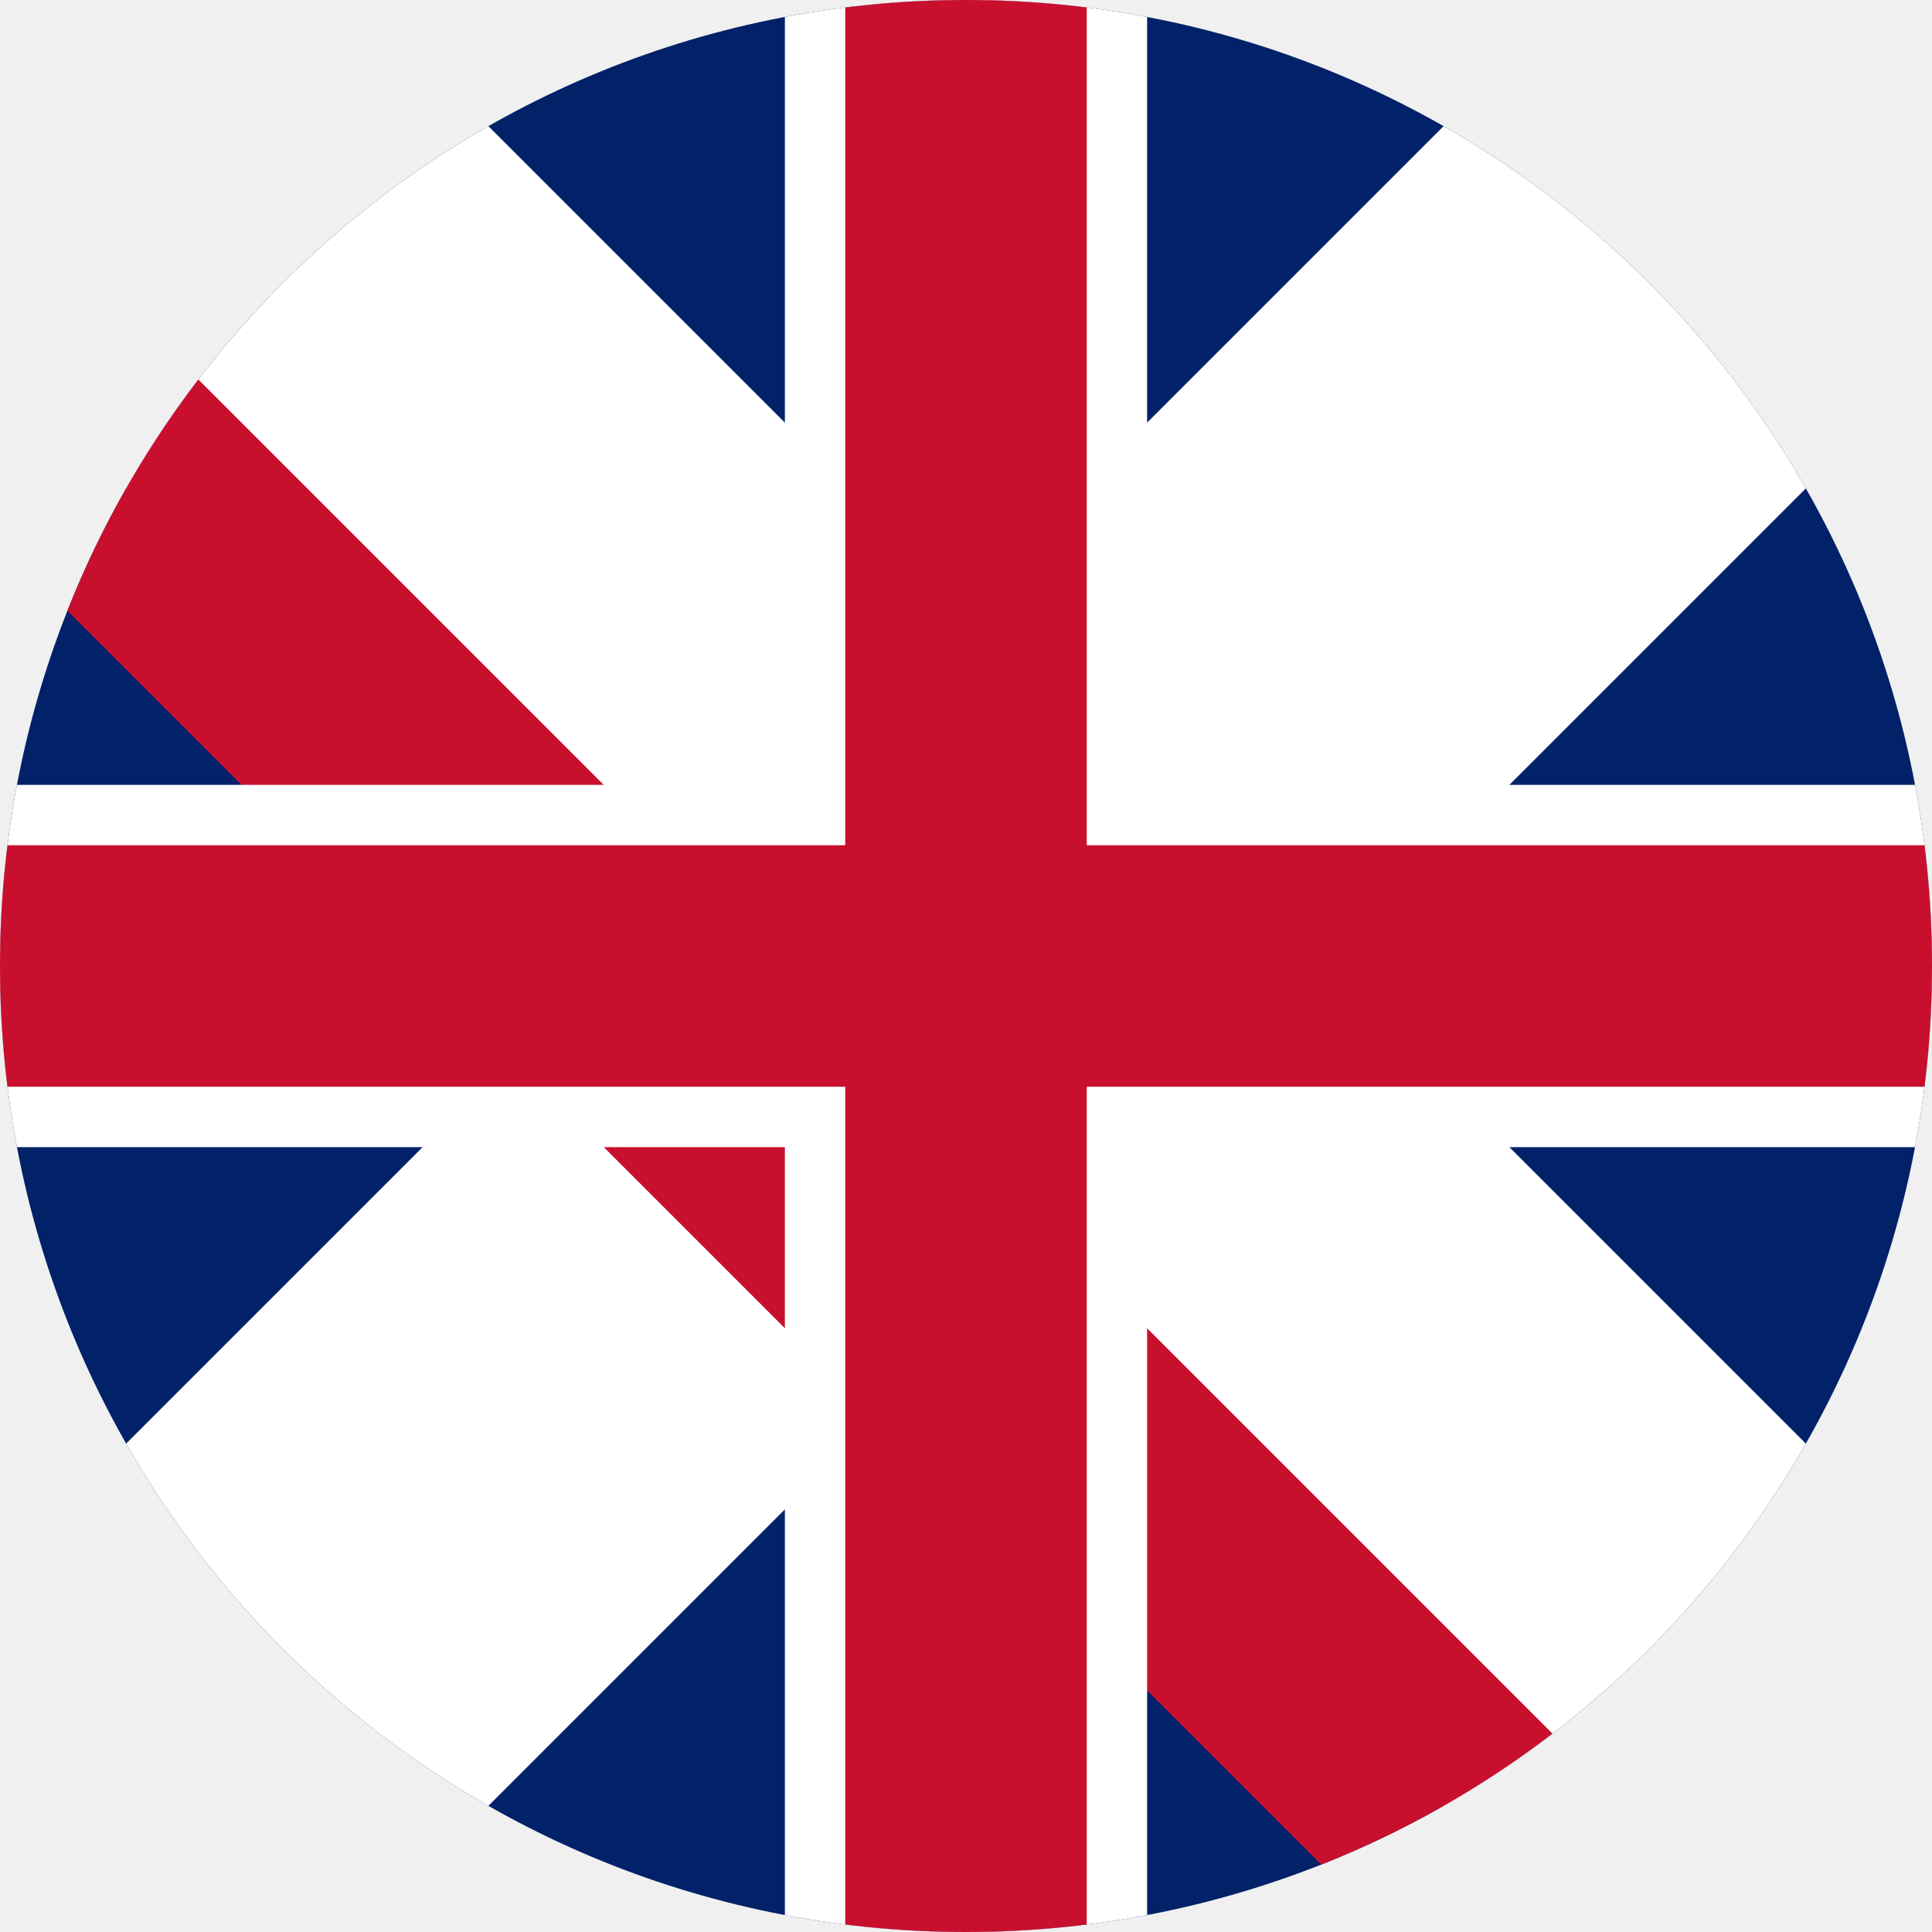
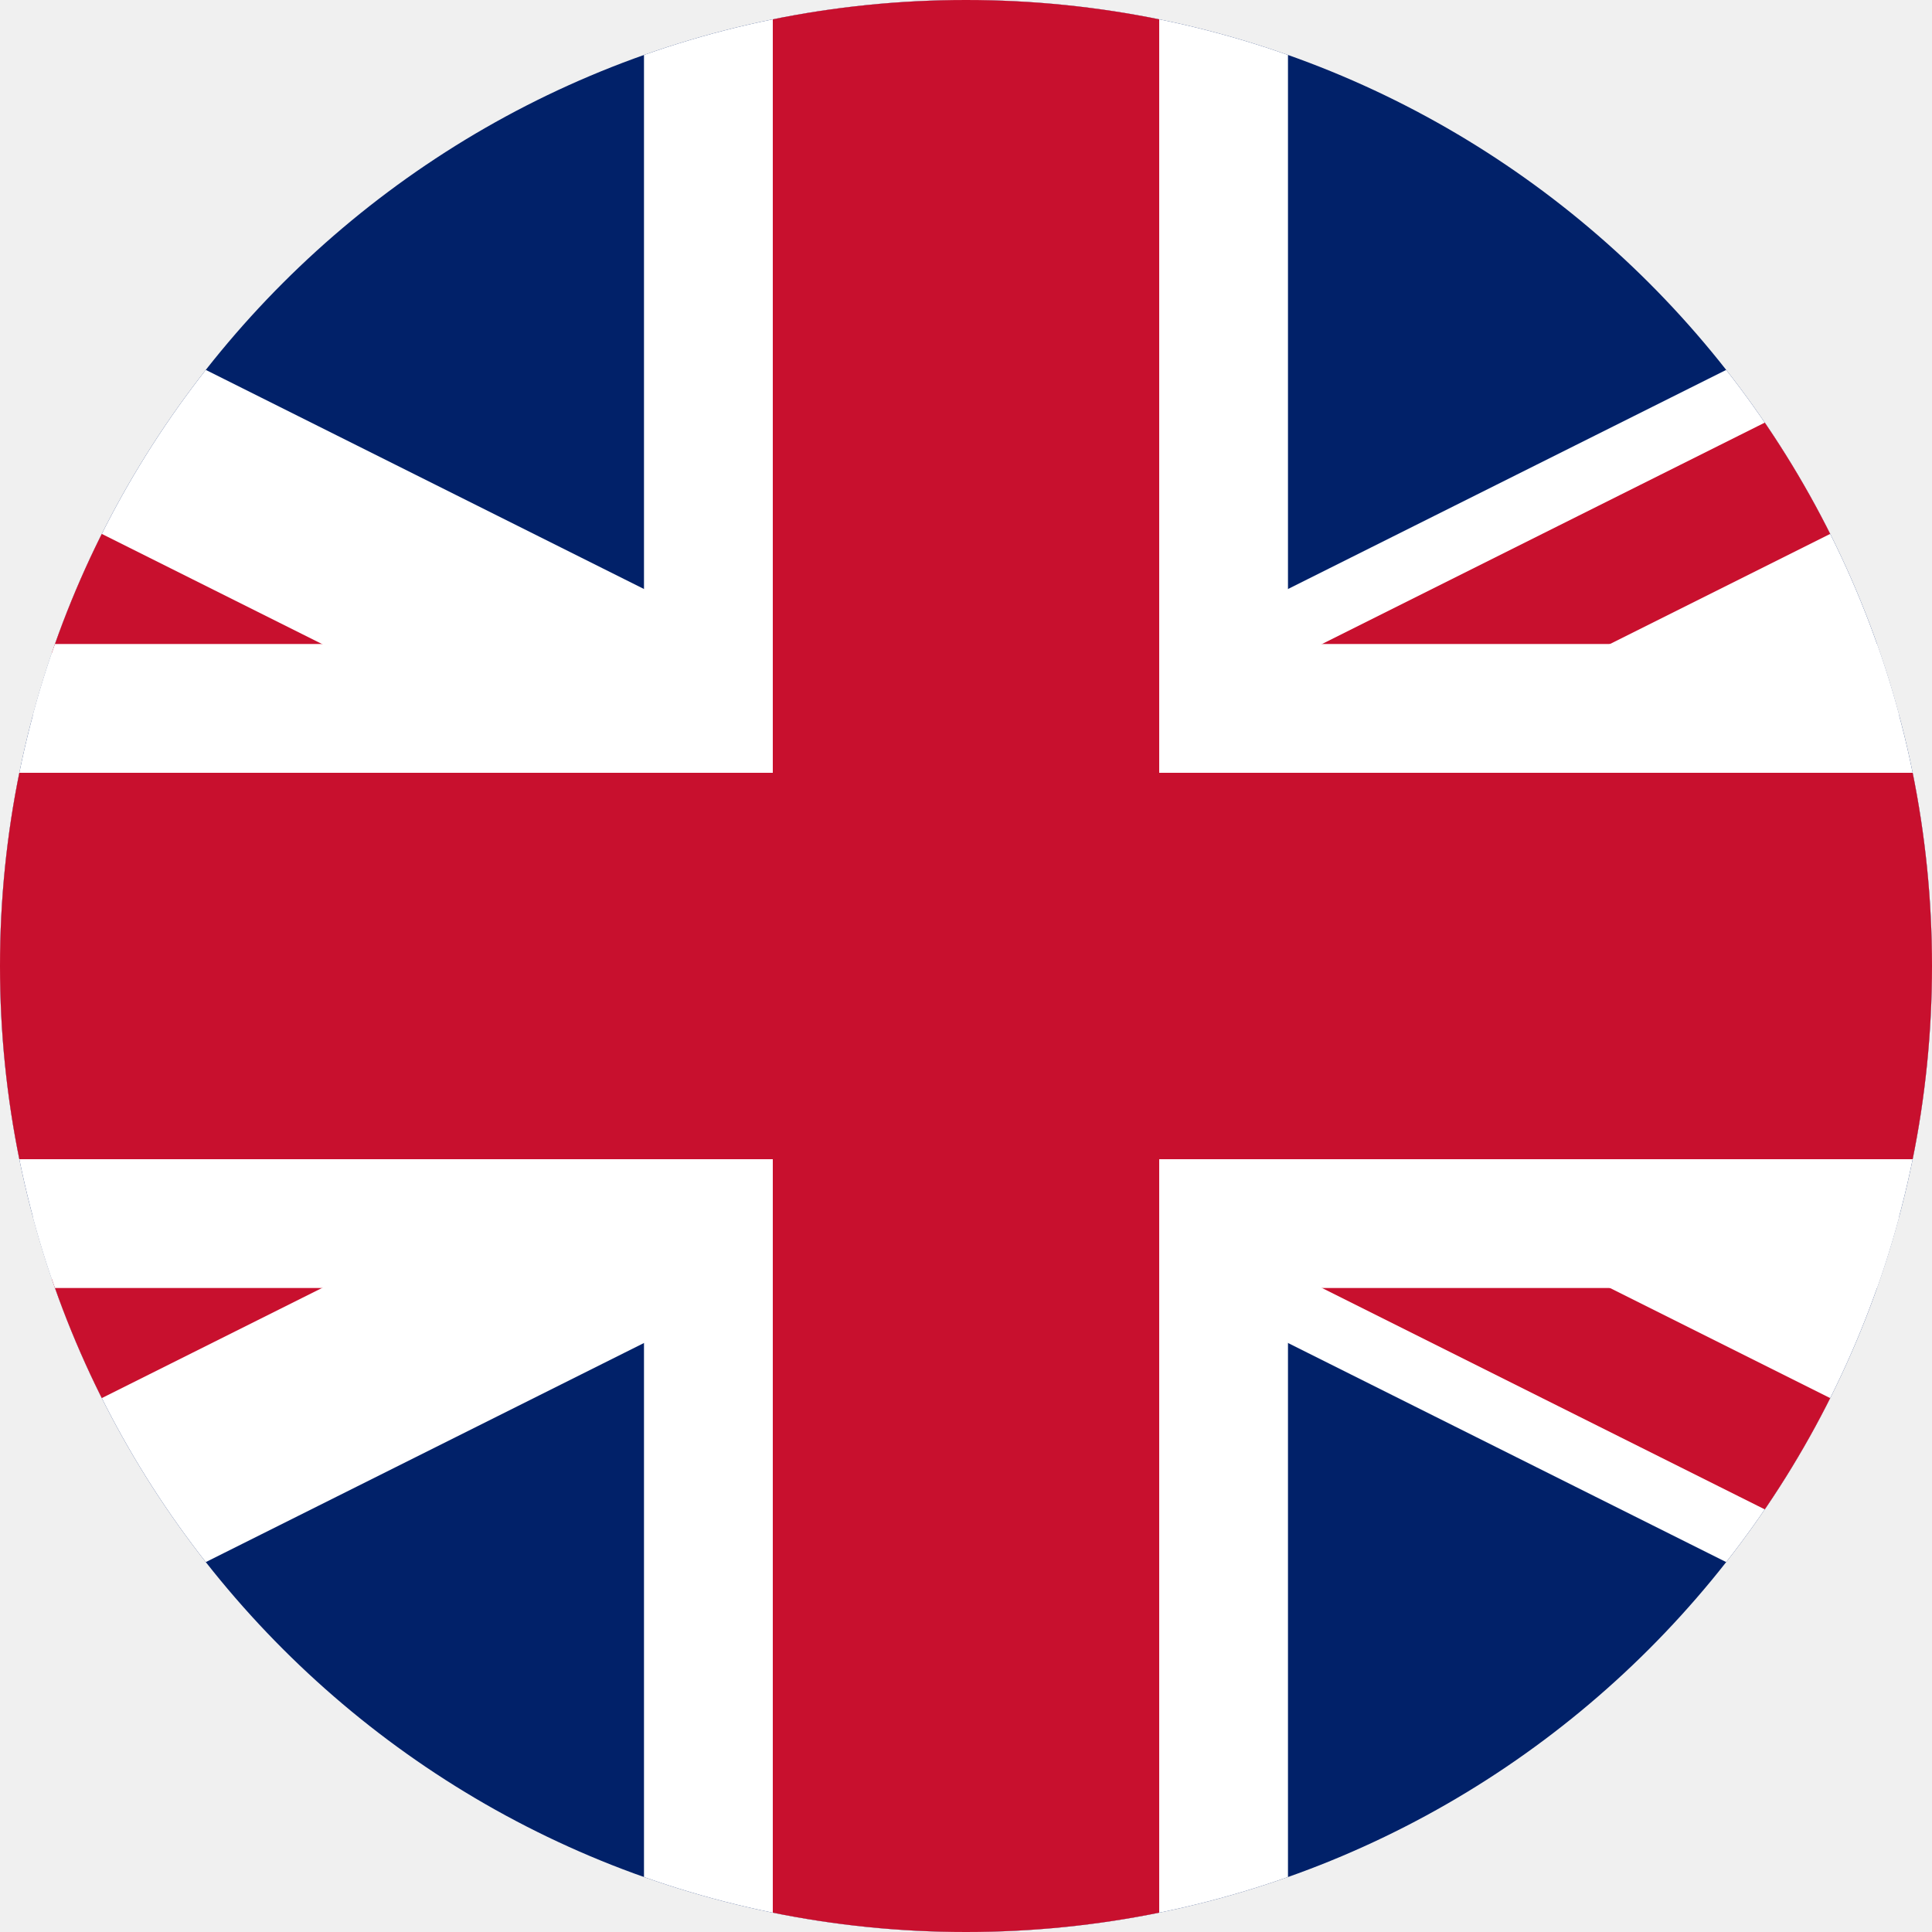
<svg xmlns="http://www.w3.org/2000/svg" viewBox="0 0 64 64">
  <defs>
    <clipPath id="c">
      <circle cx="32" cy="32" r="32" />
    </clipPath>
  </defs>
  <g clip-path="url(#c)">
-     <rect width="64" height="64" fill="#012169" />
-     <path d="M-6 6 L6 -6 L70 58 L58 70 Z" fill="#ffffff" />
-     <path d="M58 -6 L70 6 L6 70 L-6 58 Z" fill="#ffffff" />
-     <path d="M-6 12 L0 6 L58 64 L52 70 Z" fill="#c8102e" />
-     <path d="M64 12 L70 6 L12 64 L6 70 Z" fill="#c8102e" />
-     <rect x="26" width="12" height="64" fill="#ffffff" />
-     <rect y="26" width="64" height="12" fill="#ffffff" />
-     <rect x="28" width="8" height="64" fill="#c8102e" />
-     <rect y="28" width="64" height="8" fill="#c8102e" />
+     <rect x="-32" y="0" width="128" height="64" fill="#012169" />
+     <polygon points="-34.862,5.724 93.138,69.724 98.862,58.276 -29.138,-5.724" fill="#ffffff" />
+     <polygon points="-29.138,69.724 98.862,5.724 93.138,-5.724 -34.862,58.276" fill="#ffffff" />
+     <polygon points="-33.908,3.816 94.092,67.816 96,64 -32,0" fill="#c8102e" />
+     <polygon points="-33.908,60.184 94.092,-3.816 96,0 -32,64" fill="#c8102e" />
+     <rect x="21.333" y="0" width="21.333" height="64" fill="#ffffff" />
+     <rect x="-32" y="21.333" width="128" height="21.333" fill="#ffffff" />
+     <rect x="25.6" y="0" width="12.8" height="64" fill="#c8102e" />
+     <rect x="-32" y="25.6" width="128" height="12.8" fill="#c8102e" />
  </g>
</svg>
